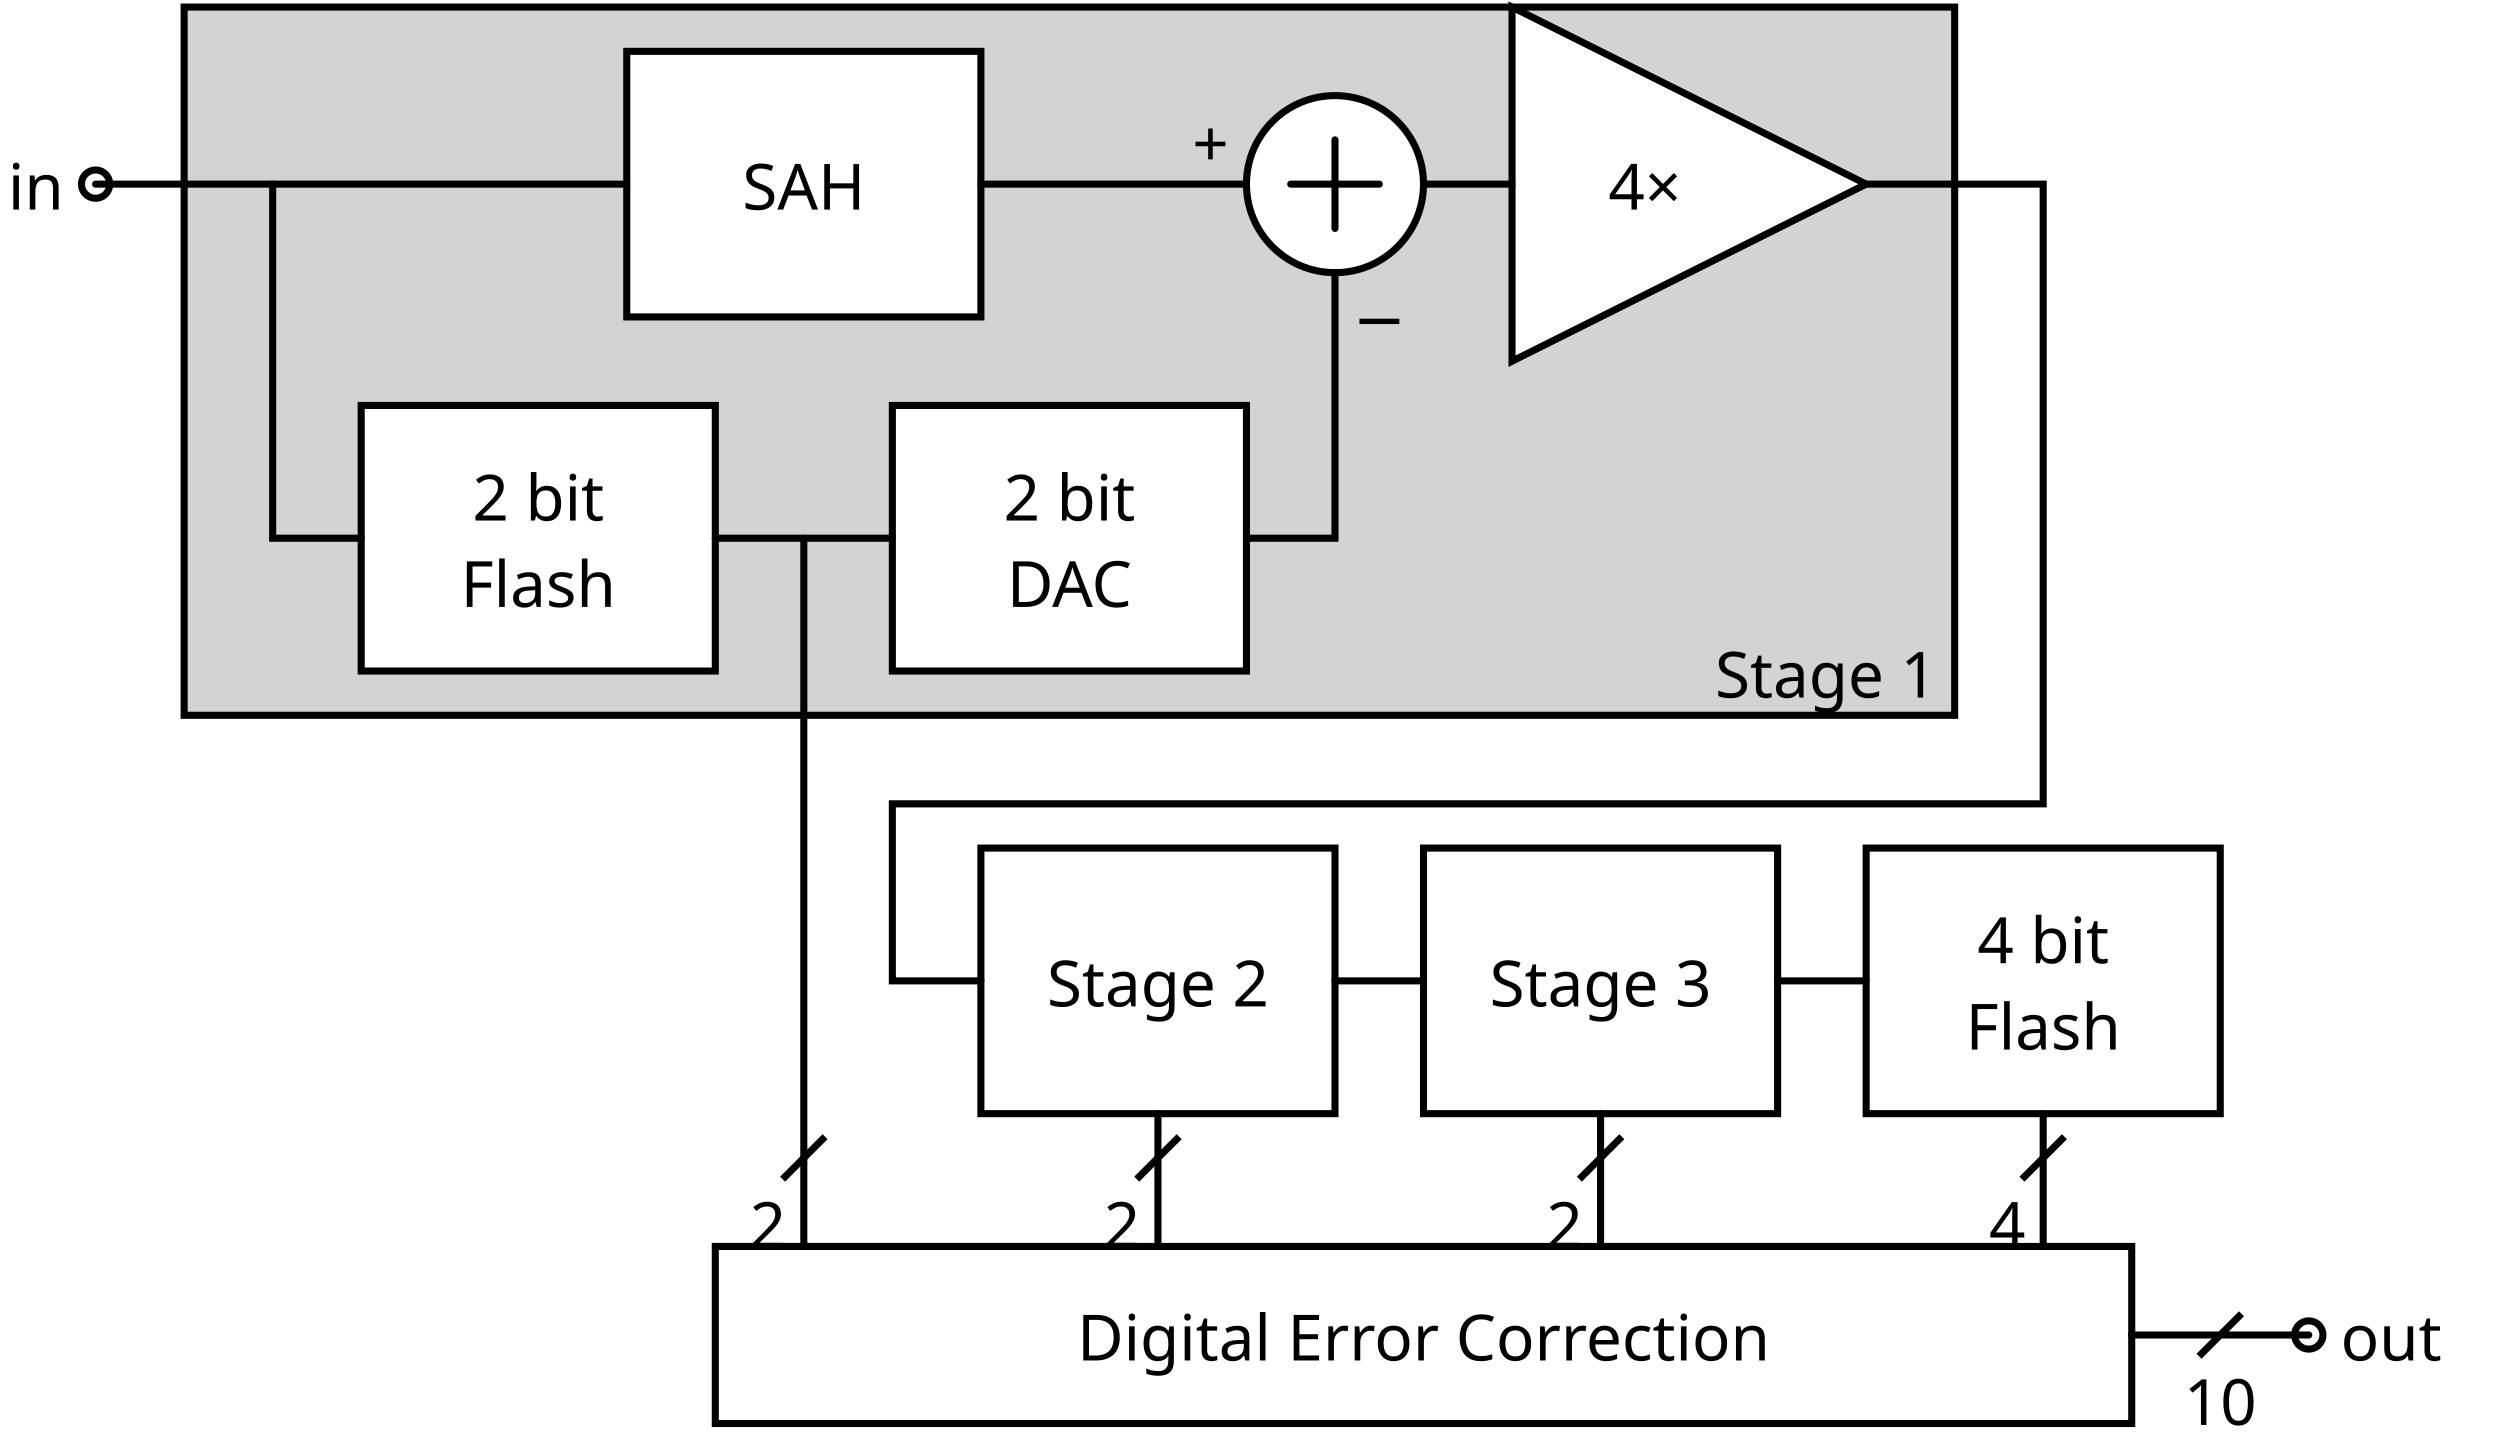
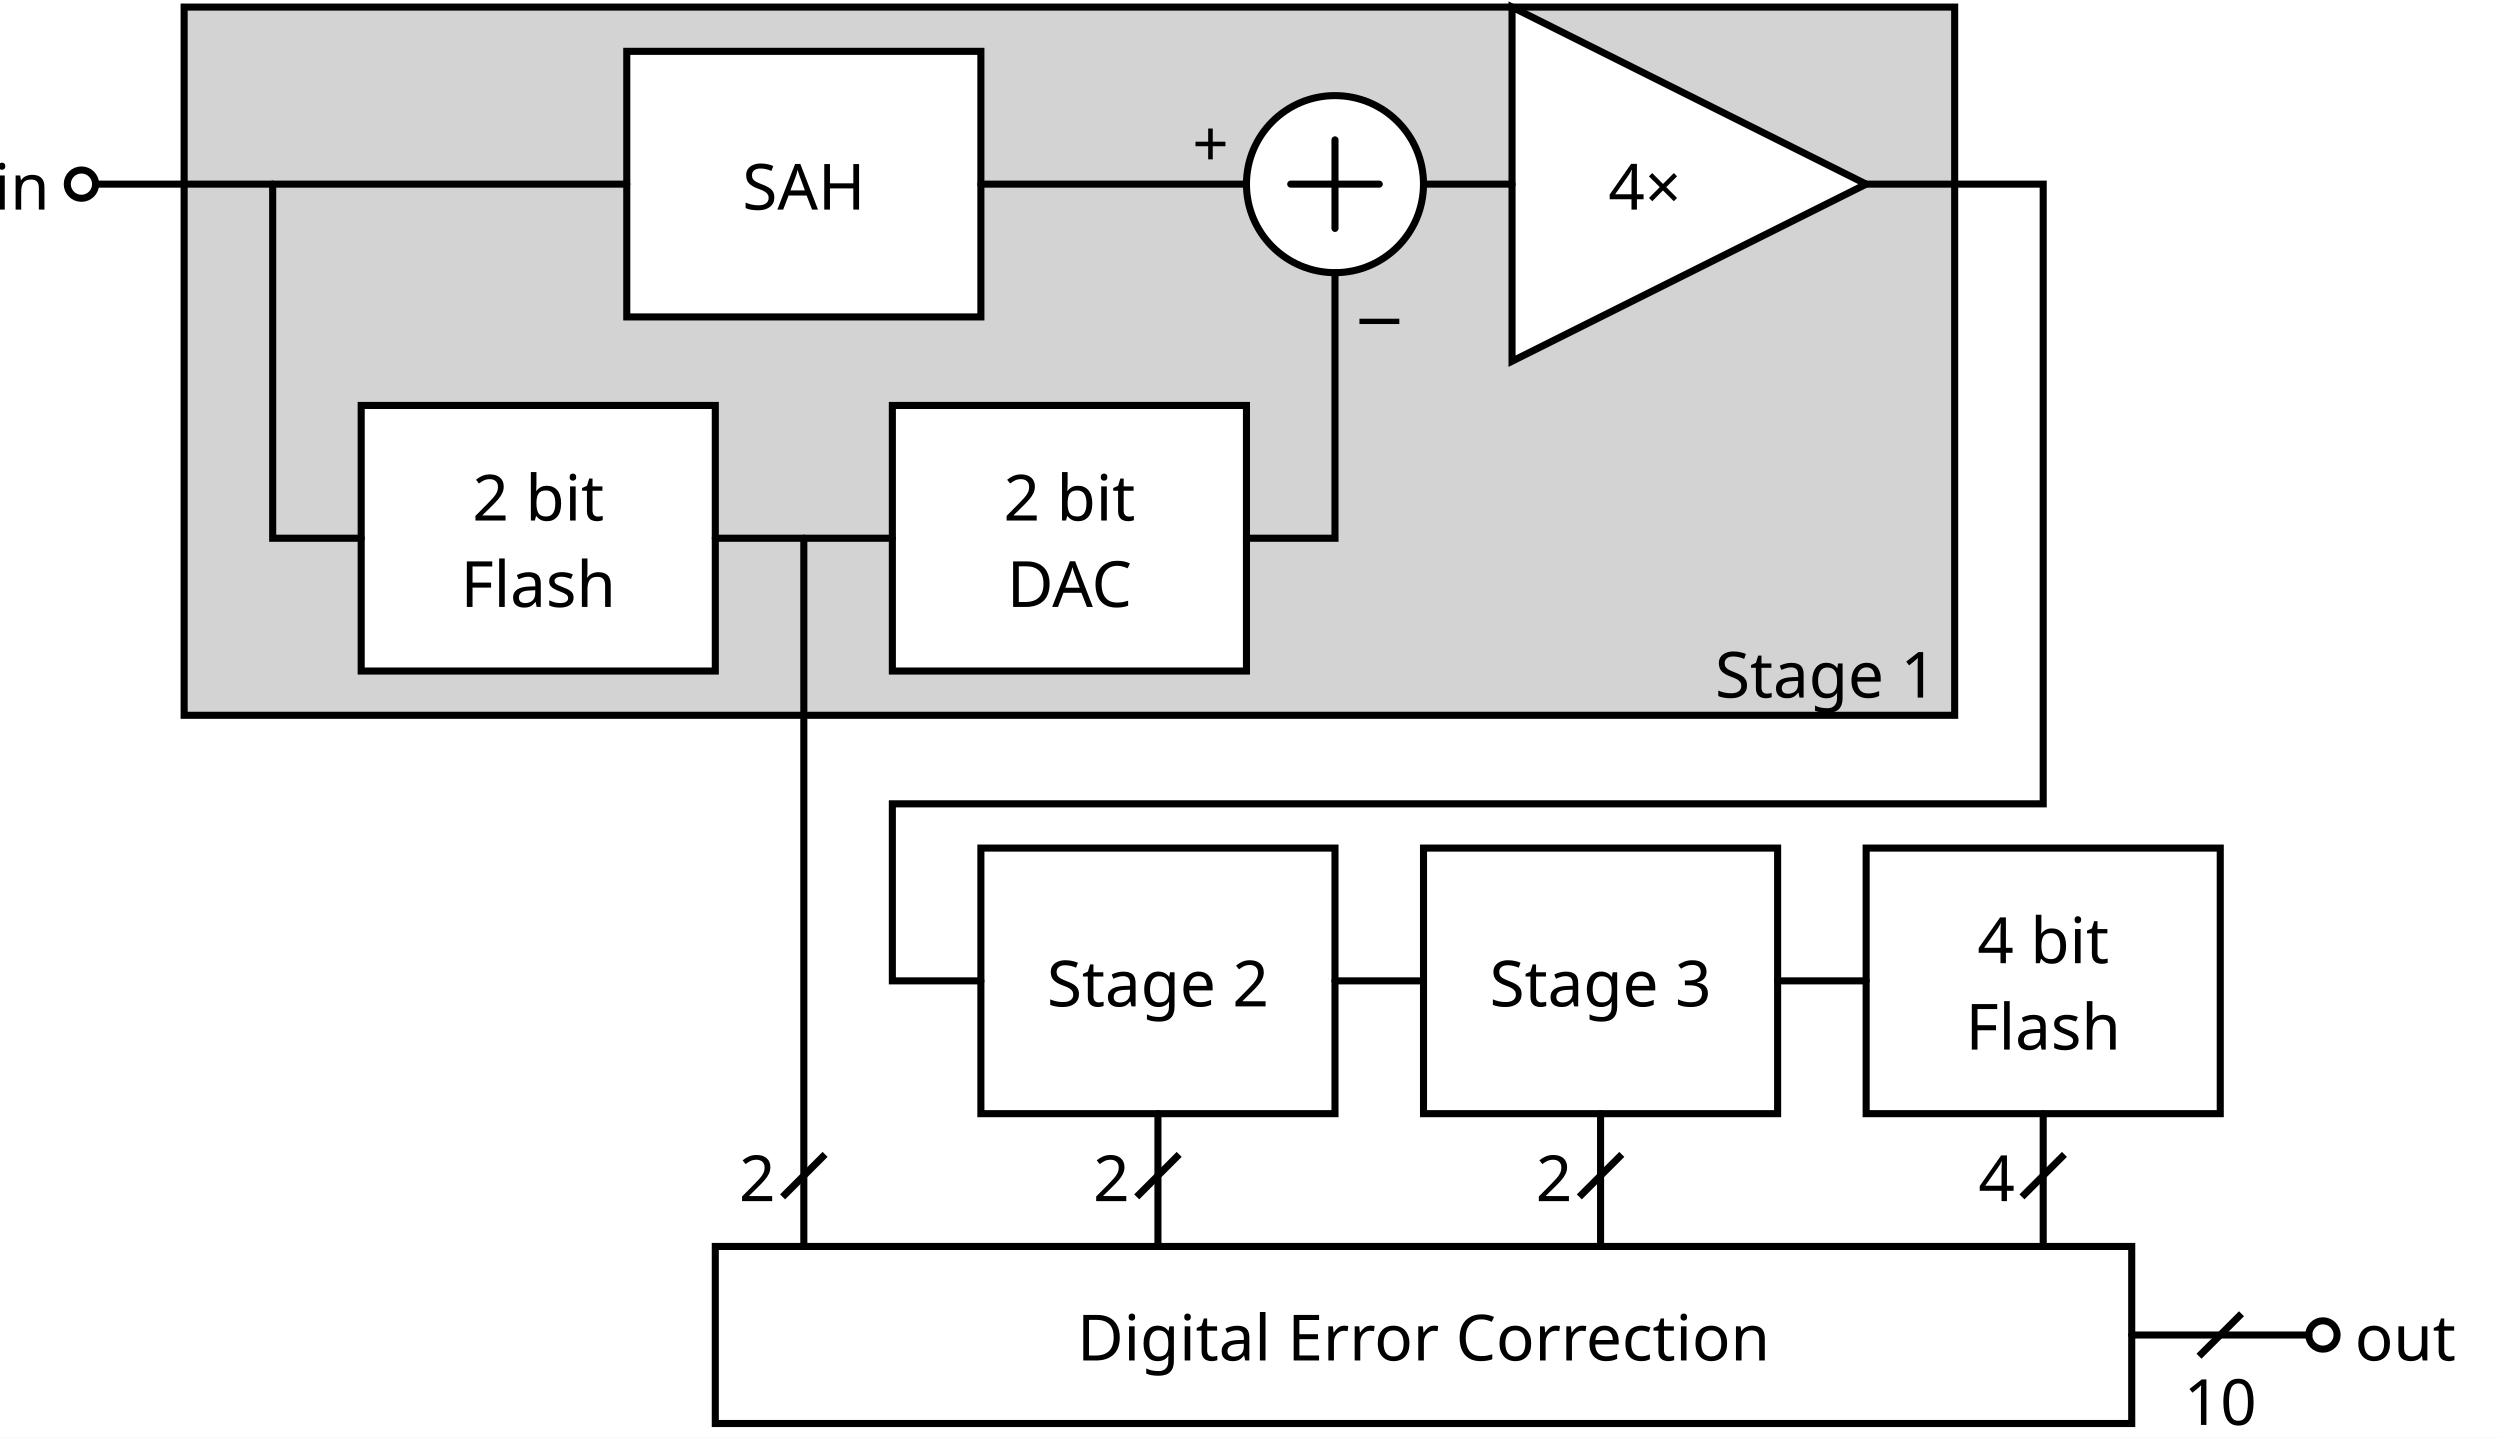
<svg xmlns="http://www.w3.org/2000/svg" baseProfile="full" height="100%" version="1.1" viewBox="-27.0,-52.0,706.0,406.0" width="100%">
  <defs />
  <g id="bkgnd">
    <rect fill="white" height="406.0" stroke="none" stroke-width="1" width="706.0" x="-27.0" y="-52.0" />
  </g>
  <g id="symbol" transform="translate(275,50.0)">
    <rect fill="none" height="200" stroke="none" width="500" x="-250.0" y="-100.0" />
    <rect fill="lightgray" height="200" stroke="black" stroke-width="2" width="500" x="-250.0" y="-100.0" />
  </g>
  <g id="text" />
  <g id="symbol" transform="translate(525.0,150.0)">
    <rect fill="none" height="50" stroke="none" width="50" x="-25.0" y="-25.0" />
  </g>
  <g id="text">
    <text fill="black" font-family="sans-serif" font-size="18" text-anchor="end" x="520.0" y="145.0">Stage 1</text>
  </g>
  <g id="symbol" transform="translate(0,0)">
    <rect fill="none" height="50" stroke="none" width="50" x="-25.0" y="-25.0" />
-     <circle cx="0" cy="0" fill="white" r="4" stroke="black" stroke-width="2" />
+     <circle cx="-4" cy="0" fill="white" r="4" stroke="black" stroke-width="2" />
  </g>
  <g id="text">
-     <text fill="black" font-family="sans-serif" font-size="18" text-anchor="end" x="-9" y="7.2">in</text>
+     <text fill="black" font-family="sans-serif" font-size="18" text-anchor="end" x="-13" y="7.2">in</text>
  </g>
  <g id="symbol" transform="translate(125,100)">
    <rect fill="none" height="75.0" stroke="none" width="100" x="-50.0" y="-37.5" />
    <rect fill="white" height="75.0" stroke="black" stroke-width="2" width="100" x="-50.0" y="-37.5" />
  </g>
  <g id="text">
    <text fill="black" font-family="sans-serif" font-size="18" text-anchor="middle" x="125" y="95">2 bit</text>
    <text fill="black" font-family="sans-serif" font-size="18" text-anchor="middle" x="125" y="119.4">Flash</text>
  </g>
  <g id="symbol" transform="translate(200,0)">
    <rect fill="none" height="75.0" stroke="none" width="100" x="-50.0" y="-37.5" />
    <rect fill="white" height="75.0" stroke="black" stroke-width="2" width="100" x="-50.0" y="-37.5" />
  </g>
  <g id="text">
    <text fill="black" font-family="sans-serif" font-size="18" text-anchor="middle" x="200" y="7.2">SAH</text>
  </g>
  <g id="symbol" transform="translate(275,100)">
    <rect fill="none" height="75.0" stroke="none" width="100" x="-50.0" y="-37.5" />
    <rect fill="white" height="75.0" stroke="black" stroke-width="2" width="100" x="-50.0" y="-37.5" />
  </g>
  <g id="text">
    <text fill="black" font-family="sans-serif" font-size="18" text-anchor="middle" x="275" y="95">2 bit</text>
    <text fill="black" font-family="sans-serif" font-size="18" text-anchor="middle" x="275" y="119.4">DAC</text>
  </g>
  <g id="symbol" transform="translate(350,0) scale(-1,1) rotate(-90)">
    <rect fill="none" height="100" stroke="none" width="100" x="-50.0" y="-50.0" />
    <circle cx="0" cy="0" fill="white" r="25.0" stroke="black" stroke-width="2" />
-     <line fill="black" stroke="black" stroke-linecap="round" stroke-width="2" x1="-12.5" x2="12.5" y1="0" y2="0" />
-     <line fill="black" stroke="black" stroke-linecap="round" stroke-width="2" x1="0" x2="0" y1="-12.5" y2="12.5" />
+     <line stroke="black" stroke-linecap="round" stroke-width="2" x1="-12.5" x2="12.5" y1="0" y2="0" />
+     <line stroke="black" stroke-linecap="round" stroke-width="2" x1="0" x2="0" y1="-12.5" y2="12.5" />
  </g>
  <g id="text" />
  <g id="symbol" transform="translate(325.0,0)">
    <rect fill="none" height="50" stroke="none" width="50" x="-25.0" y="-25.0" />
  </g>
  <g id="text">
    <text fill="black" font-family="sans-serif" font-size="18" text-anchor="end" x="320.0" y="-5">+</text>
  </g>
  <g id="symbol" transform="translate(350,25.0)">
    <rect fill="none" height="50" stroke="none" width="50" x="-25.0" y="-25.0" />
  </g>
  <g id="text">
    <text fill="black" font-family="sans-serif" font-size="18" text-anchor="start" x="355" y="44.4">−</text>
  </g>
  <g id="symbol" transform="translate(450,0)">
    <rect fill="none" height="100" stroke="none" width="100" x="-50.0" y="-50.0" />
    <polygon fill="white" points="50.0,0 -50.0,-50.0 -50.0,50.0" stroke="black" stroke-linecap="round" stroke-width="2" />
  </g>
  <g id="text">
    <text fill="black" font-family="sans-serif" font-size="18" text-anchor="middle" x="437.5" y="7.2">4×</text>
  </g>
  <g id="wire">
    <polyline fill="none" points="0,0 150.0,0" stroke="black" stroke-linecap="round" stroke-width="2" />
  </g>
  <g id="wire">
    <polyline fill="none" points="250.0,0 325.0,0" stroke="black" stroke-linecap="round" stroke-width="2" />
  </g>
  <g id="wire">
    <polyline fill="none" points="375.0,0 400.0,0" stroke="black" stroke-linecap="round" stroke-width="2" />
  </g>
  <g id="wire">
    <polyline fill="none" points="50.0,0 50.0,100 75.0,100" stroke="black" stroke-linecap="round" stroke-width="2" />
  </g>
  <g id="wire">
    <polyline fill="none" points="175.0,100 225.0,100" stroke="black" stroke-linecap="round" stroke-width="2" />
  </g>
  <g id="wire">
    <polyline fill="none" points="325.0,100 350,100 350,25" stroke="black" stroke-linecap="round" stroke-width="2" />
  </g>
  <g id="symbol" transform="translate(300,225)">
    <rect fill="none" height="75.0" stroke="none" width="100" x="-50.0" y="-37.5" />
    <rect fill="white" height="75.0" stroke="black" stroke-width="2" width="100" x="-50.0" y="-37.5" />
  </g>
  <g id="text">
    <text fill="black" font-family="sans-serif" font-size="18" text-anchor="middle" x="300" y="232.2">Stage 2</text>
  </g>
  <g id="symbol" transform="translate(425,225)">
    <rect fill="none" height="75.0" stroke="none" width="100" x="-50.0" y="-37.5" />
    <rect fill="white" height="75.0" stroke="black" stroke-width="2" width="100" x="-50.0" y="-37.5" />
  </g>
  <g id="text">
    <text fill="black" font-family="sans-serif" font-size="18" text-anchor="middle" x="425" y="232.2">Stage 3</text>
  </g>
  <g id="symbol" transform="translate(550,225)">
    <rect fill="none" height="75.0" stroke="none" width="100" x="-50.0" y="-37.5" />
    <rect fill="white" height="75.0" stroke="black" stroke-width="2" width="100" x="-50.0" y="-37.5" />
  </g>
  <g id="text">
    <text fill="black" font-family="sans-serif" font-size="18" text-anchor="middle" x="550" y="220">4 bit</text>
    <text fill="black" font-family="sans-serif" font-size="18" text-anchor="middle" x="550" y="244.4">Flash</text>
  </g>
  <g id="wire">
    <polyline fill="none" points="350.0,225 375.0,225" stroke="black" stroke-linecap="round" stroke-width="2" />
  </g>
  <g id="wire">
    <polyline fill="none" points="475.0,225 500.0,225" stroke="black" stroke-linecap="round" stroke-width="2" />
  </g>
  <g id="wire">
    <polyline fill="none" points="500.0,0 550.0,0 550.0,175 225,175 225,225 250.0,225" stroke="black" stroke-linecap="round" stroke-width="2" />
  </g>
  <g id="wire">
    <polyline fill="none" points="200,100 200,300" stroke="black" stroke-linecap="round" stroke-width="2" />
  </g>
  <g id="symbol" transform="translate(375.0,325)">
    <rect fill="none" height="50" stroke="none" width="400" x="-200.0" y="-25.0" />
    <rect fill="white" height="50" stroke="black" stroke-width="2" width="400" x="-200.0" y="-25.0" />
  </g>
  <g id="text">
    <text fill="black" font-family="sans-serif" font-size="18" text-anchor="middle" x="375.0" y="332.2">Digital Error Correction</text>
  </g>
  <g id="symbol" transform="translate(625.0,325)">
    <rect fill="none" height="50" stroke="none" width="100" x="-50.0" y="-25.0" />
-     <circle cx="0" cy="0" fill="white" r="4" stroke="black" stroke-width="2" />
+     <circle cx="4" cy="0" fill="white" r="4" stroke="black" stroke-width="2" />
  </g>
  <g id="text">
-     <text fill="black" font-family="sans-serif" font-size="18" text-anchor="start" x="634.0" y="332.2">out</text>
+     <text fill="black" font-family="sans-serif" font-size="18" text-anchor="start" x="638.0" y="332.2">out</text>
  </g>
  <g id="wire">
    <polyline fill="none" points="575.0,325 625.0,325" stroke="black" stroke-linecap="round" stroke-width="2" />
  </g>
  <g id="wire">
    <polyline fill="none" points="300,262.5 300,300" stroke="black" stroke-linecap="round" stroke-width="2" />
  </g>
  <g id="wire">
    <polyline fill="none" points="425,262.5 425,300" stroke="black" stroke-linecap="round" stroke-width="2" />
  </g>
  <g id="wire">
    <polyline fill="none" points="550,262.5 550,300" stroke="black" stroke-linecap="round" stroke-width="2" />
  </g>
  <g id="symbol" transform="translate(600.0,325)">
    <rect fill="none" height="50" stroke="none" width="50" x="-25.0" y="-25.0" />
    <line stroke="black" stroke-width="2" x1="-6.0" x2="6.0" y1="6.0" y2="-6.0" />
  </g>
  <g id="text">
    <text fill="black" font-family="sans-serif" font-size="18" text-anchor="middle" x="600.0" y="350.4">10</text>
  </g>
-   <g id="symbol" transform="translate(200,275)">
+   <g id="symbol" transform="translate(200,280)">
    <rect fill="none" height="50" stroke="none" width="50" x="-25.0" y="-25.0" />
    <line stroke="black" stroke-width="2" x1="-6.0" x2="6.0" y1="6.0" y2="-6.0" />
  </g>
  <g id="text">
-     <text fill="black" font-family="sans-serif" font-size="18" text-anchor="end" x="195" y="300.4">2</text>
+     <text fill="black" font-family="sans-serif" font-size="18" text-anchor="end" x="192" y="287.2">2</text>
  </g>
-   <g id="symbol" transform="translate(300,275)">
+   <g id="symbol" transform="translate(300,280)">
    <rect fill="none" height="50" stroke="none" width="50" x="-25.0" y="-25.0" />
    <line stroke="black" stroke-width="2" x1="-6.0" x2="6.0" y1="6.0" y2="-6.0" />
  </g>
  <g id="text">
-     <text fill="black" font-family="sans-serif" font-size="18" text-anchor="end" x="295" y="300.4">2</text>
+     <text fill="black" font-family="sans-serif" font-size="18" text-anchor="end" x="292" y="287.2">2</text>
  </g>
-   <g id="symbol" transform="translate(425,275)">
+   <g id="symbol" transform="translate(425,280)">
    <rect fill="none" height="50" stroke="none" width="50" x="-25.0" y="-25.0" />
    <line stroke="black" stroke-width="2" x1="-6.0" x2="6.0" y1="6.0" y2="-6.0" />
  </g>
  <g id="text">
-     <text fill="black" font-family="sans-serif" font-size="18" text-anchor="end" x="420" y="300.4">2</text>
+     <text fill="black" font-family="sans-serif" font-size="18" text-anchor="end" x="417" y="287.2">2</text>
  </g>
-   <g id="symbol" transform="translate(550,275)">
+   <g id="symbol" transform="translate(550,280)">
    <rect fill="none" height="50" stroke="none" width="50" x="-25.0" y="-25.0" />
    <line stroke="black" stroke-width="2" x1="-6.0" x2="6.0" y1="6.0" y2="-6.0" />
  </g>
  <g id="text">
-     <text fill="black" font-family="sans-serif" font-size="18" text-anchor="end" x="545" y="300.4">4</text>
+     <text fill="black" font-family="sans-serif" font-size="18" text-anchor="end" x="542" y="287.2">4</text>
  </g>
</svg>
